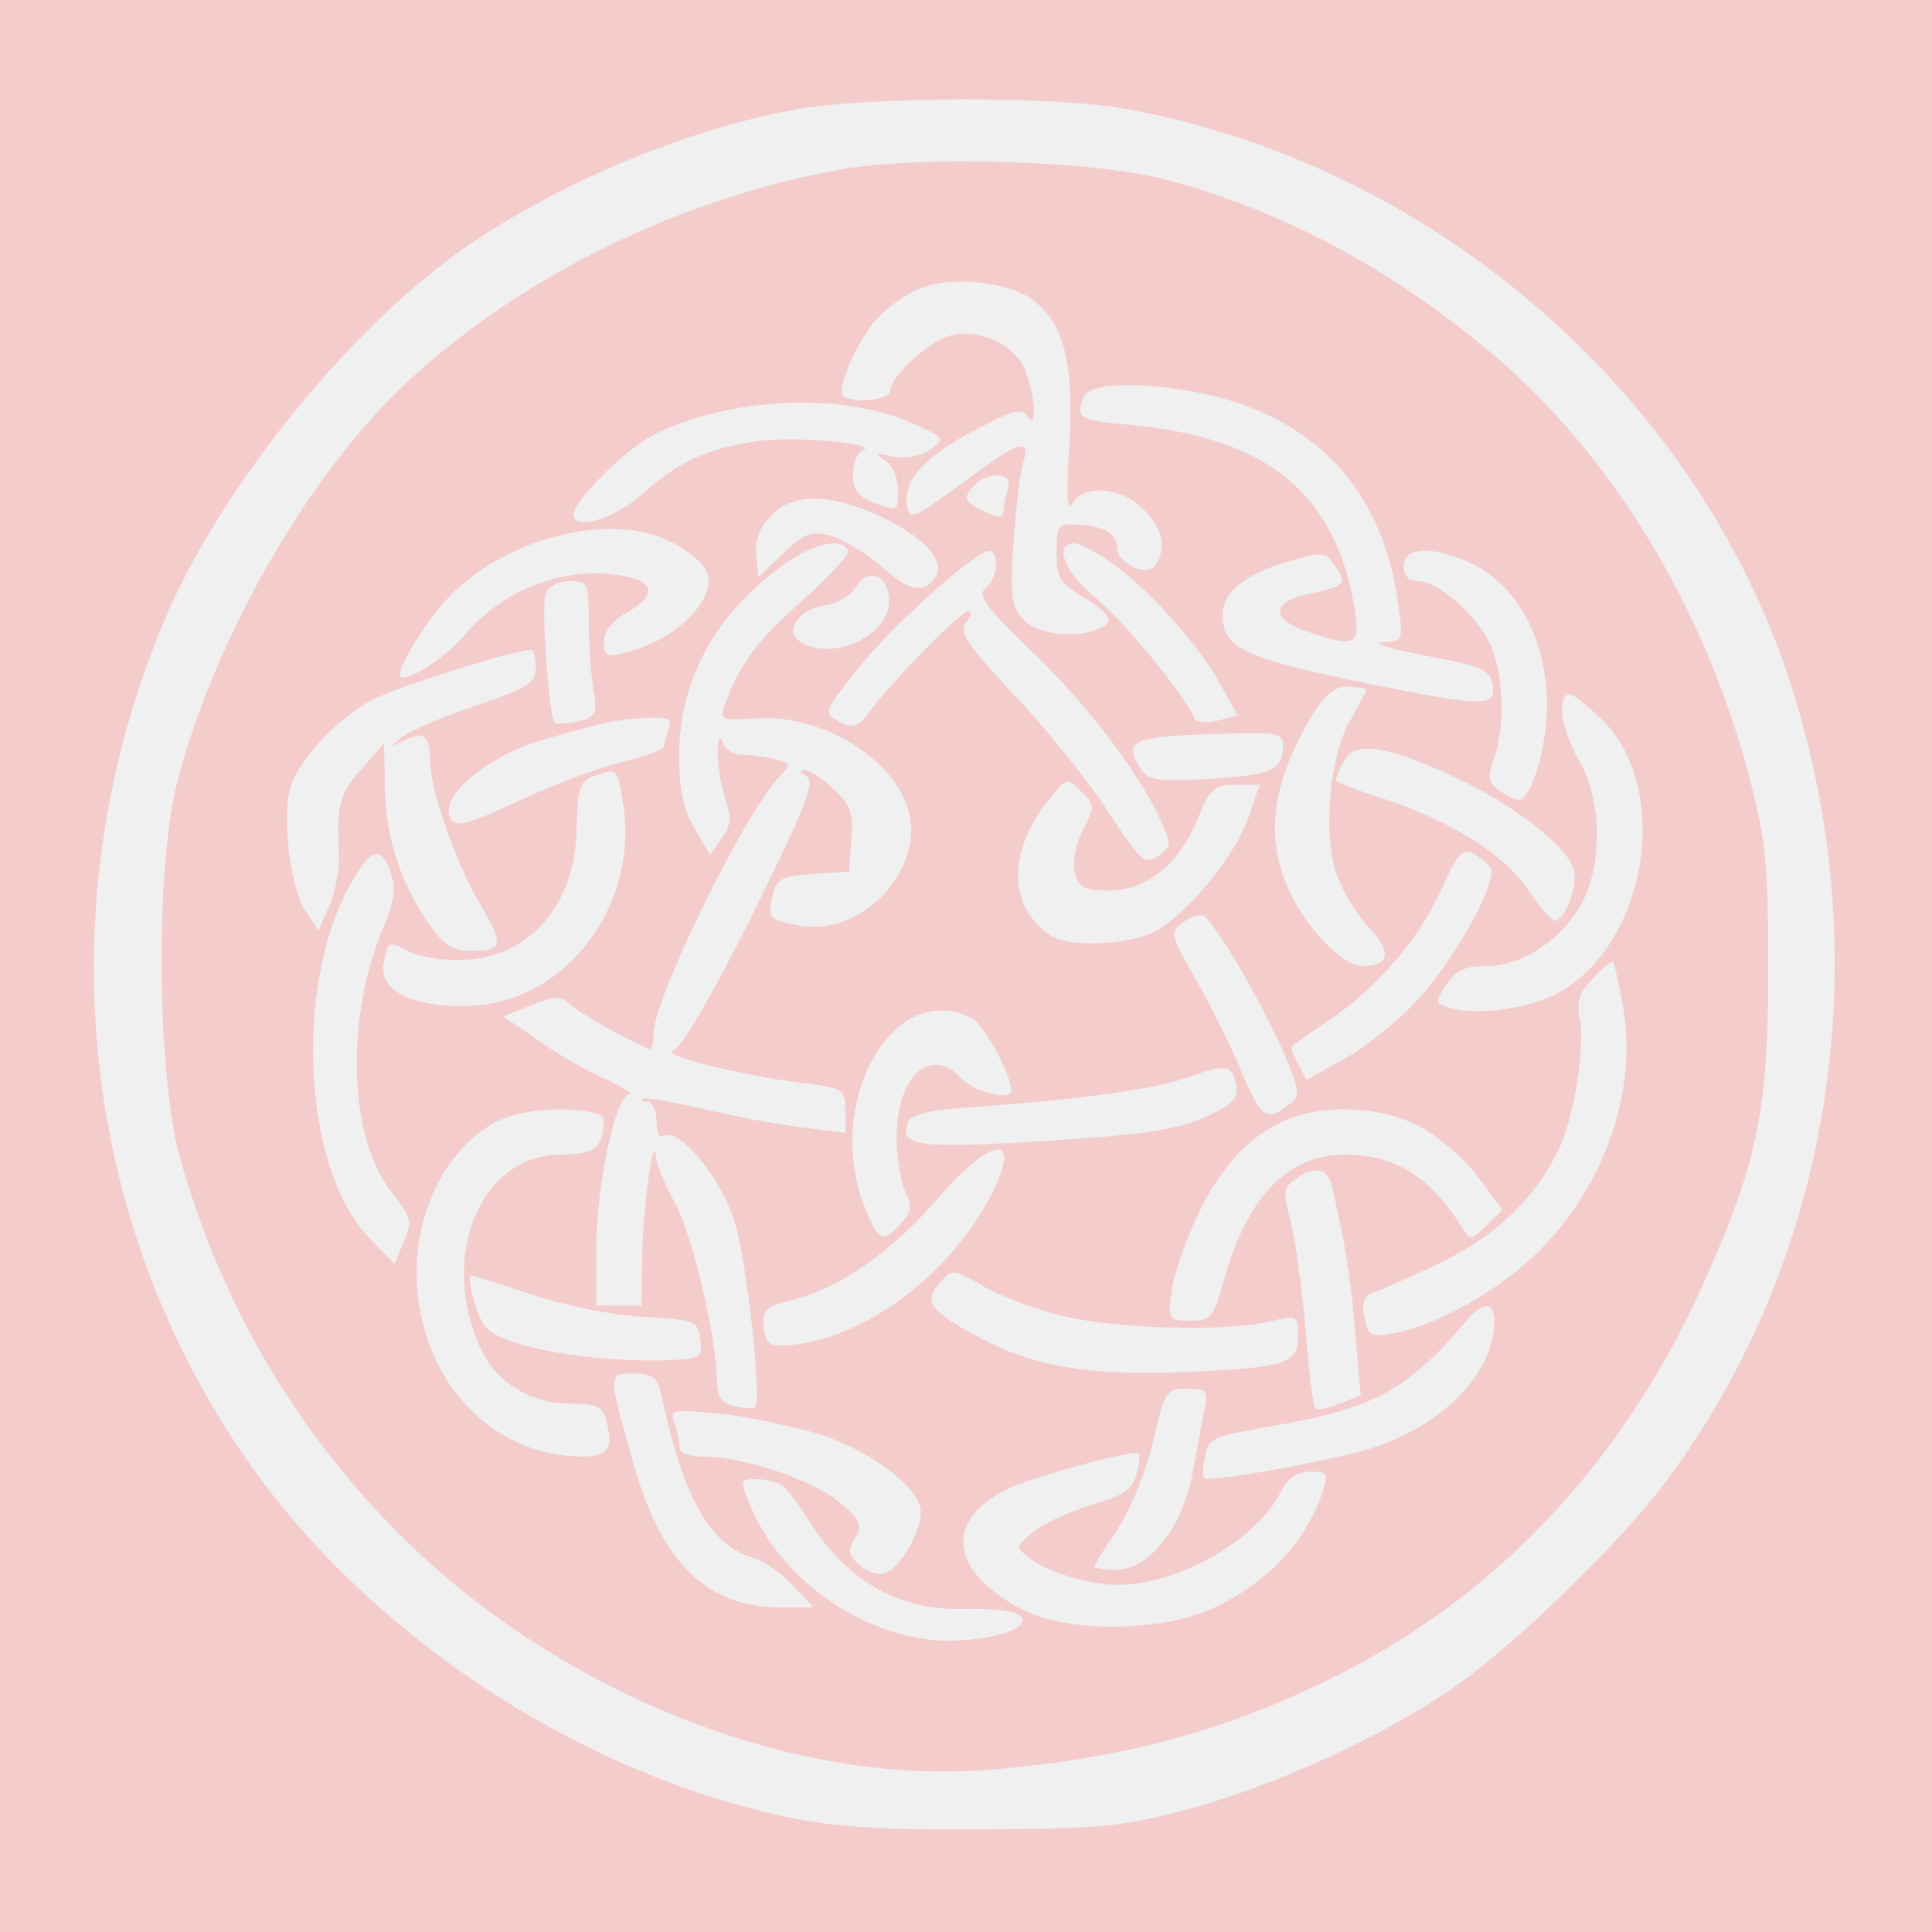
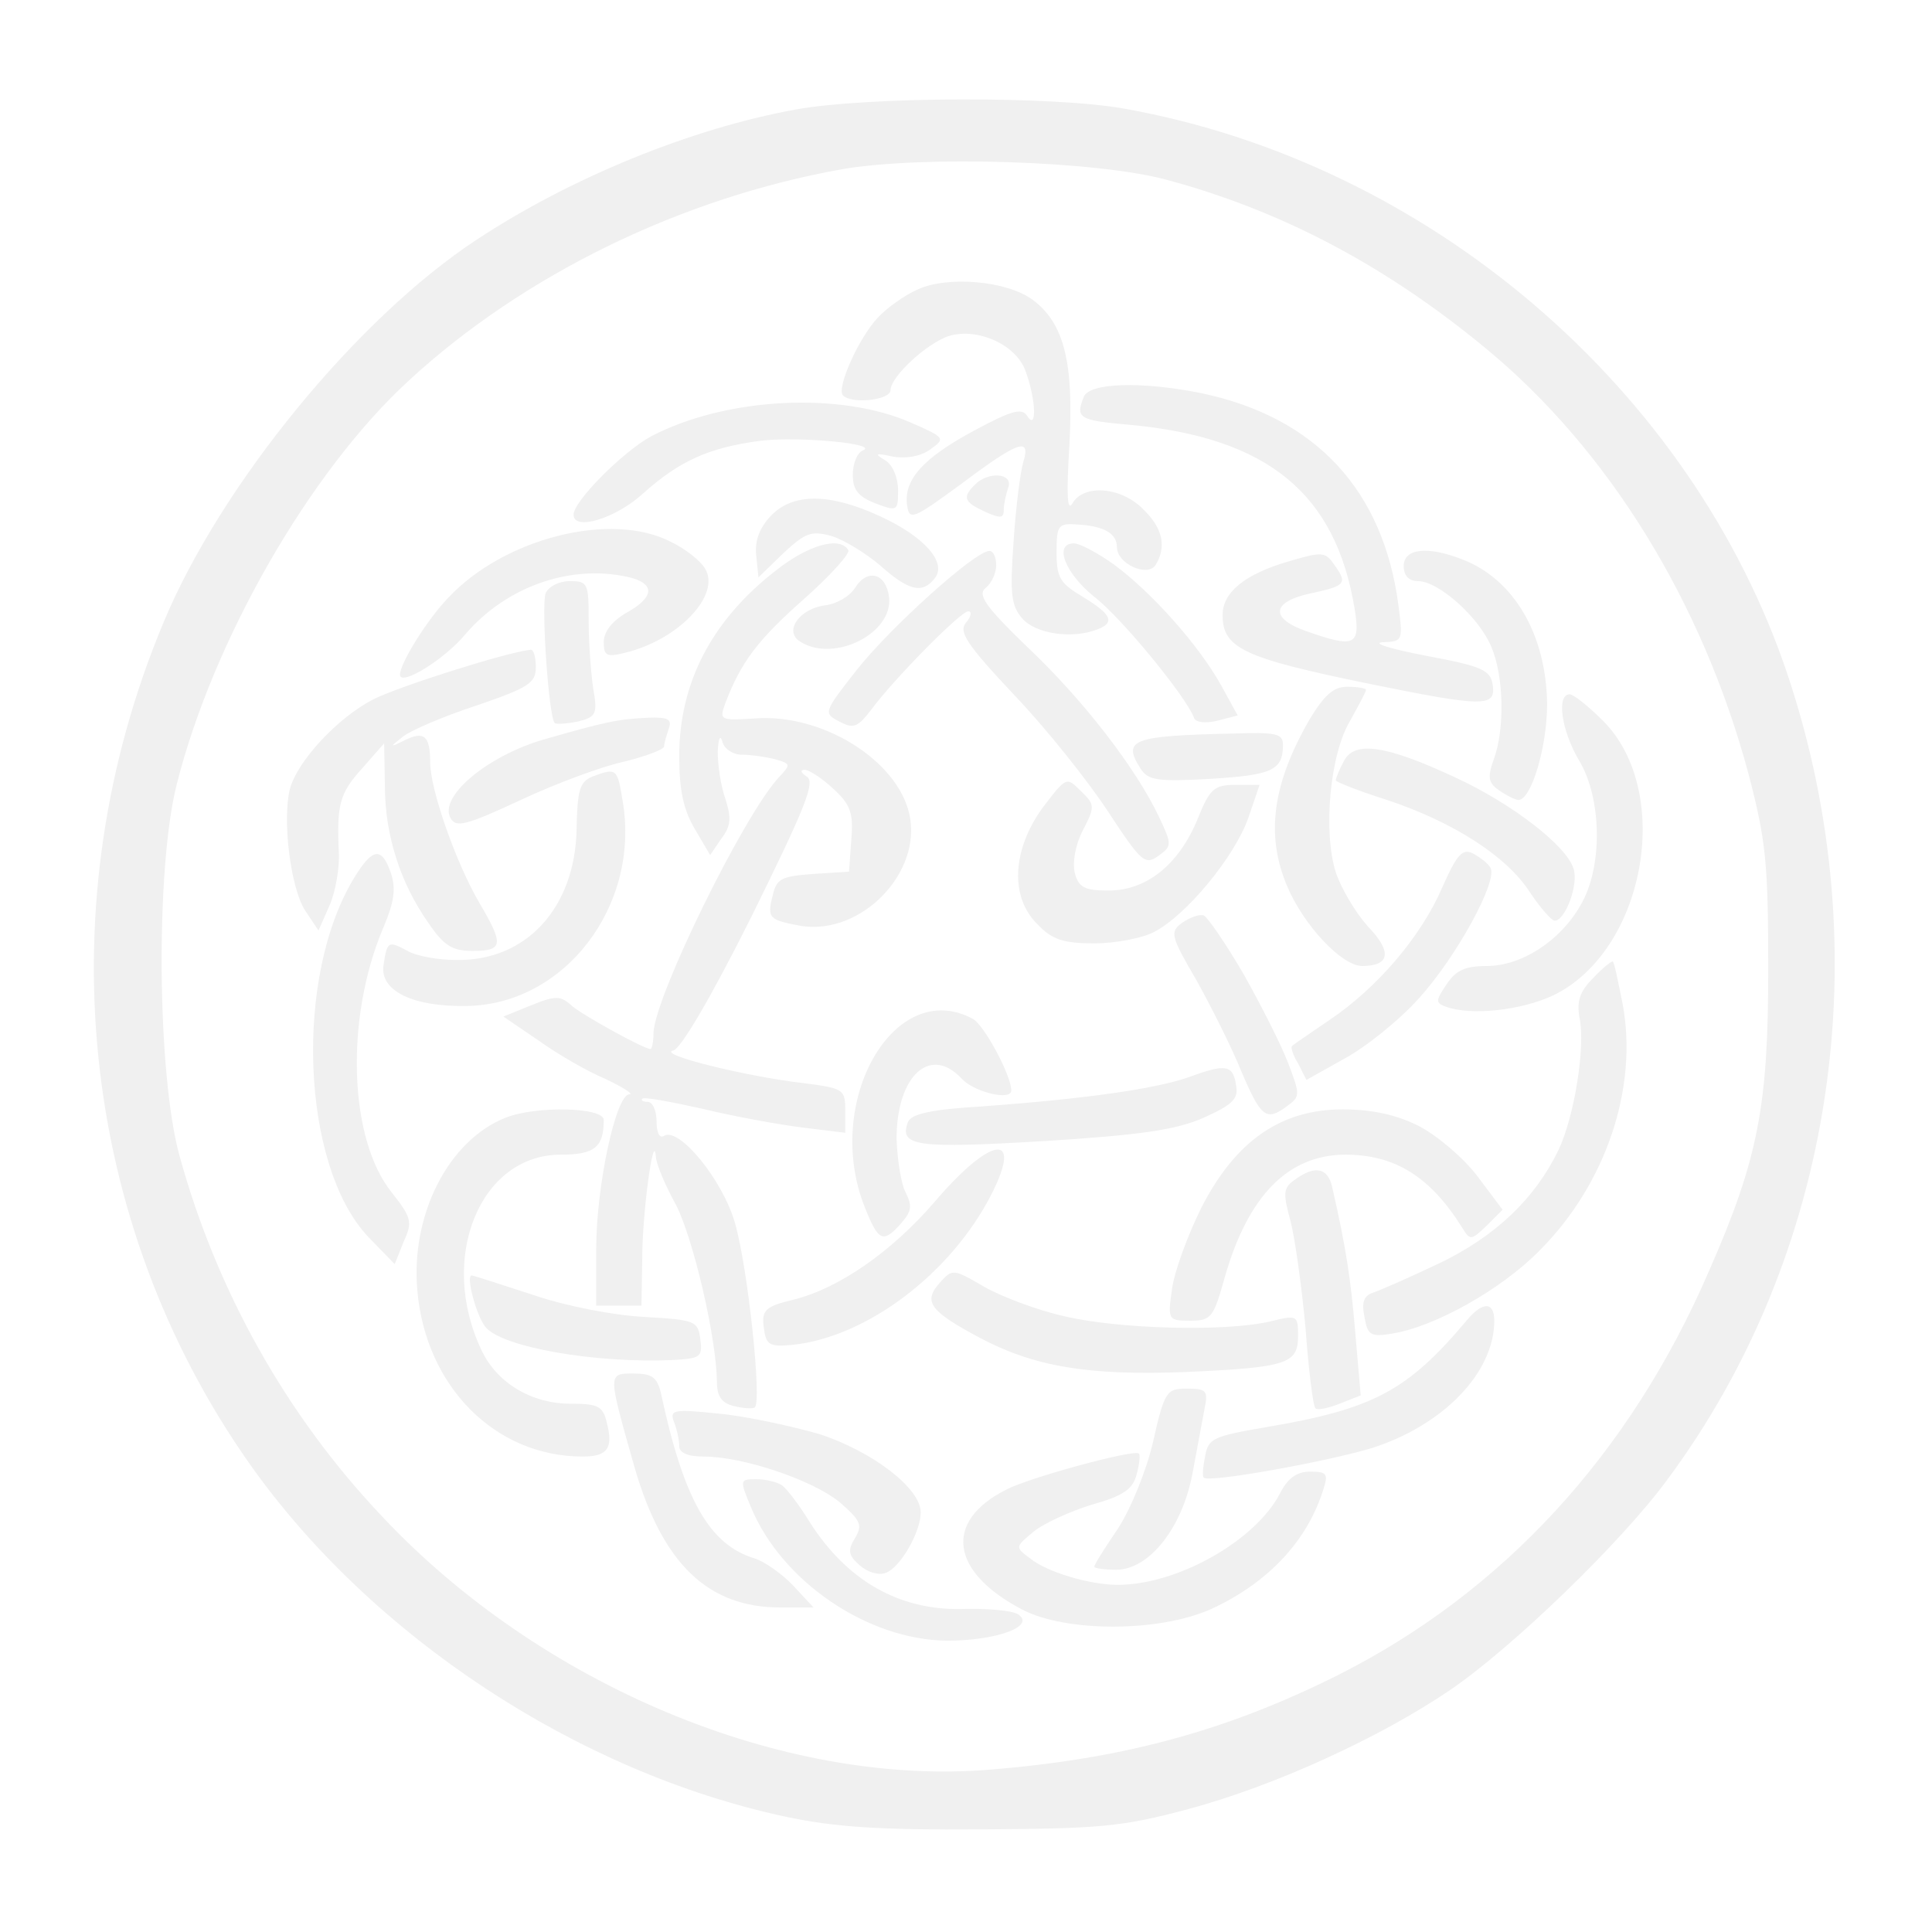
<svg xmlns="http://www.w3.org/2000/svg" version="1.0" width="256pt" height="256pt" viewBox="0 0 256 256" preserveAspectRatio="xMidYMid meet">
-   <g transform="translate(0,256) scale(0.1,-0.1)" fill="#f4cccc" stroke="none">
+   <g transform="translate(0,256) scale(0.1,-0.1)" fill="#ffffff" stroke="none">
    <path d="M0 1280 l0 -1280 1280 0 1280 0 0 1280 0 1280 -1280 0 -1280 0 0 -1280z m1490 1136 c403 -72 752 -371 879 -751 122 -366 62 -767 -160 -1066 -61 -83 -205 -222 -287 -278 -94 -64 -235 -128 -347 -158 -89 -24 -119 -26 -275 -27 -134 -1 -195 3 -260 17 -275 59 -548 239 -709 467 -227 322 -270 744 -114 1116 76 182 256 402 414 506 124 82 285 148 424 173 94 17 341 18 435 1z" />
    <path d="M1117 2336 c-214 -38 -423 -140 -575 -280 -132 -121 -260 -345 -308 -536 -28 -111 -26 -384 4 -492 49 -178 141 -343 268 -477 210 -224 531 -358 804 -336 176 14 314 51 462 125 219 110 388 293 493 537 65 148 78 219 78 398 0 141 -3 171 -26 259 -61 228 -186 431 -349 565 -132 109 -270 182 -423 223 -94 25 -321 32 -428 14z m251 -173 c42 -31 55 -83 49 -193 -4 -65 -3 -89 4 -77 15 26 65 22 94 -8 26 -25 31 -50 16 -74 -11 -16 -51 2 -51 24 0 18 -17 28 -52 30 -26 2 -28 -1 -28 -37 0 -34 5 -41 35 -59 38 -23 43 -34 19 -43 -33 -13 -81 -6 -99 14 -15 17 -17 32 -12 102 3 46 9 93 13 106 10 33 -6 28 -82 -29 -64 -47 -69 -49 -72 -29 -5 34 21 63 88 99 50 27 64 31 71 20 13 -21 12 21 -2 59 -12 35 -63 58 -101 47 -29 -9 -78 -54 -78 -72 0 -13 -51 -19 -63 -7 -9 9 20 75 46 103 12 13 36 30 52 37 40 19 119 12 153 -13z m224 -124 c152 -32 241 -129 261 -281 6 -47 6 -48 -21 -49 -15 -1 11 -9 58 -18 75 -14 85 -19 88 -39 4 -29 -12 -29 -164 2 -166 34 -194 47 -194 91 0 30 29 54 87 71 44 13 49 13 60 -3 19 -26 17 -29 -29 -39 -53 -11 -56 -33 -8 -50 65 -23 73 -20 65 29 -25 153 -115 227 -297 244 -69 6 -73 9 -62 37 7 19 77 21 156 5z m-385 -39 c46 -20 46 -21 25 -36 -13 -9 -32 -12 -49 -9 -23 5 -25 4 -10 -5 10 -6 17 -23 17 -40 0 -27 -1 -28 -30 -17 -23 9 -30 18 -30 38 0 15 6 29 13 32 24 9 -85 19 -135 13 -69 -9 -108 -27 -156 -70 -36 -33 -92 -50 -92 -28 0 18 66 84 103 104 100 52 251 59 344 18z m129 -86 c-3 -9 -6 -22 -6 -30 0 -11 -5 -11 -25 -2 -28 13 -30 19 -13 36 18 18 51 15 44 -4z m-170 -38 c59 -27 90 -62 72 -83 -16 -20 -34 -16 -72 18 -19 16 -48 34 -65 39 -26 7 -34 4 -63 -23 l-33 -32 -3 29 c-2 19 4 36 19 52 29 31 78 31 145 0z m-277 -34 c19 -9 39 -25 45 -35 22 -35 -35 -95 -106 -112 -24 -6 -28 -4 -28 14 0 14 11 28 30 39 36 20 38 37 8 46 -77 20 -165 -9 -221 -74 -28 -34 -87 -70 -87 -54 0 15 36 73 64 102 74 79 216 115 295 74z m235 -11 c3 -4 -24 -34 -59 -65 -61 -54 -83 -83 -104 -138 -8 -22 -7 -23 39 -20 89 7 189 -55 205 -127 17 -77 -63 -160 -143 -148 -43 8 -46 10 -38 41 5 22 12 25 54 28 l47 3 3 42 c3 36 -1 47 -24 68 -15 14 -32 25 -38 25 -6 0 -5 -4 3 -9 12 -7 -3 -43 -73 -185 -54 -108 -94 -176 -104 -178 -22 -5 95 -34 171 -43 55 -7 57 -8 57 -37 l0 -29 -57 7 c-32 4 -92 15 -133 25 -41 9 -77 16 -79 13 -2 -2 1 -4 7 -4 7 0 12 -12 12 -26 0 -15 4 -23 10 -19 20 12 78 -59 94 -116 17 -59 36 -238 26 -244 -4 -2 -16 -1 -28 2 -16 4 -22 13 -22 32 -1 60 -31 188 -54 234 -15 27 -27 56 -27 65 -3 35 -18 -76 -18 -135 l-1 -63 -30 0 -30 0 0 75 c0 83 26 205 44 205 6 0 -8 9 -31 20 -24 10 -64 33 -89 51 l-47 32 37 15 c32 13 39 13 54 -1 14 -12 95 -57 104 -57 2 0 4 10 4 23 4 51 119 286 166 337 16 17 16 18 -5 24 -12 3 -32 6 -44 6 -12 0 -24 8 -26 18 -3 9 -5 3 -6 -14 0 -17 4 -45 10 -62 8 -25 8 -36 -5 -53 l-15 -22 -20 34 c-15 25 -21 51 -21 97 0 97 43 180 128 246 43 34 85 46 96 27z m352 -19 c49 -36 112 -106 142 -160 l22 -40 -27 -7 c-17 -4 -29 -2 -31 4 -9 26 -96 133 -133 161 -38 31 -53 70 -26 70 8 0 32 -13 53 -28z m-156 -1 c0 -10 -6 -24 -14 -30 -11 -9 -1 -24 56 -79 74 -70 144 -161 174 -225 17 -36 17 -38 -1 -51 -18 -13 -23 -8 -67 59 -27 41 -82 110 -124 154 -64 68 -74 84 -64 96 7 8 8 15 3 15 -10 0 -99 -90 -129 -131 -18 -23 -23 -25 -42 -15 -21 11 -21 12 23 68 44 56 157 158 176 158 5 0 9 -8 9 -19z m617 8 c69 -26 112 -100 113 -192 0 -57 -21 -127 -38 -127 -4 0 -16 6 -26 13 -14 10 -15 17 -7 40 15 39 14 111 -3 150 -16 39 -70 87 -97 87 -12 0 -19 7 -19 20 0 23 31 27 77 9z m-759 -50 c6 -48 -73 -88 -118 -59 -22 14 0 44 34 48 15 2 32 12 39 23 16 26 41 20 45 -12z m-398 -31 c0 -29 3 -70 6 -90 6 -34 4 -38 -20 -44 -15 -3 -29 -4 -31 -2 -8 8 -18 156 -12 172 4 9 18 16 32 16 24 0 25 -3 25 -52z m-70 -62 c0 -21 -9 -27 -79 -51 -43 -14 -87 -33 -97 -41 -18 -14 -18 -15 2 -5 26 13 34 6 34 -29 0 -36 34 -133 65 -186 33 -56 32 -64 -9 -64 -27 0 -38 7 -59 38 -37 53 -57 116 -57 181 l-1 56 -29 -33 c-30 -33 -34 -48 -31 -112 1 -19 -4 -50 -12 -69 l-15 -34 -18 27 c-19 30 -30 119 -20 160 9 36 62 94 110 119 33 17 178 63 209 66 4 1 7 -10 7 -23z m1100 -30 c0 -3 -10 -21 -21 -41 -27 -45 -36 -147 -19 -201 7 -21 26 -53 42 -71 33 -34 30 -53 -7 -53 -27 0 -78 54 -100 107 -28 67 -19 135 31 221 19 31 31 42 49 42 14 0 25 -2 25 -4z m314 -41 c94 -94 56 -305 -66 -364 -43 -20 -109 -27 -142 -15 -14 5 -14 8 1 30 12 18 24 24 53 24 46 0 97 33 124 80 30 50 29 142 -2 193 -23 39 -30 87 -12 87 5 0 25 -16 44 -35z m-1238 -11 c-3 -9 -6 -19 -6 -23 0 -4 -24 -13 -52 -20 -29 -6 -91 -29 -138 -51 -73 -34 -86 -37 -93 -24 -16 28 48 82 123 104 84 24 98 27 139 29 26 1 32 -2 27 -15z m814 -21 c0 -34 -15 -40 -96 -45 -71 -4 -83 -2 -93 14 -24 38 -11 43 122 46 58 2 67 0 67 -15z m228 -43 c76 -35 148 -91 157 -121 7 -21 -11 -69 -25 -69 -4 0 -19 17 -33 38 -31 48 -102 93 -189 122 -38 12 -68 24 -68 26 0 3 5 15 11 26 14 27 57 20 147 -22z m-1103 -31 c24 -139 -77 -271 -208 -272 -70 -1 -113 20 -109 53 5 33 6 34 32 20 12 -7 41 -12 64 -12 93 -2 158 69 160 173 1 52 4 63 21 70 32 12 33 11 40 -32z m610 -39 c-10 -19 -14 -42 -11 -56 5 -20 13 -24 45 -24 50 0 93 34 118 95 16 40 22 45 50 45 l32 0 -15 -44 c-18 -51 -82 -129 -125 -151 -15 -8 -51 -15 -79 -15 -41 0 -56 5 -75 25 -37 36 -34 98 6 154 32 42 32 42 51 23 19 -18 19 -21 3 -52z m540 -50 c10 -17 -45 -118 -95 -173 -26 -29 -71 -65 -99 -80 l-50 -28 -11 22 c-7 11 -10 22 -8 23 2 2 24 17 49 34 64 43 122 111 150 176 20 45 27 52 41 45 9 -5 20 -13 23 -19z m-1457 -7 c7 -21 4 -39 -10 -72 -51 -120 -46 -280 11 -351 26 -33 28 -39 16 -65 l-12 -30 -35 36 c-89 94 -99 346 -18 477 24 39 36 40 48 5z m1130 -134 c23 -41 50 -94 59 -118 16 -42 16 -44 -2 -57 -27 -20 -34 -15 -60 46 -12 30 -39 84 -59 120 -35 60 -36 65 -20 77 10 7 23 12 29 10 5 -2 29 -37 53 -78z m502 -39 c21 -111 -22 -239 -110 -327 -51 -52 -139 -101 -195 -110 -29 -5 -33 -2 -37 22 -4 19 -1 28 11 32 9 3 48 20 88 39 75 36 127 86 158 150 21 44 36 137 28 175 -4 22 0 35 18 53 13 14 25 23 26 22 2 -1 7 -26 13 -56z m-861 -20 c15 -8 51 -75 51 -95 0 -14 -49 -2 -65 15 -42 46 -87 5 -87 -79 1 -28 6 -60 12 -71 9 -18 8 -25 -6 -41 -24 -27 -30 -24 -48 21 -56 140 39 306 143 250z m349 -89 c3 -17 -5 -25 -43 -42 -36 -16 -83 -23 -212 -31 -168 -10 -192 -7 -180 25 4 11 31 17 99 21 136 10 229 23 274 39 49 18 58 16 62 -12z m-838 -45 c0 -36 -12 -46 -57 -46 -107 0 -163 -137 -105 -259 20 -43 66 -71 118 -71 36 0 43 -3 48 -25 9 -34 1 -45 -32 -45 -116 0 -208 93 -219 220 -9 100 41 199 117 229 40 16 130 14 130 -3z m1080 -8 c25 -13 60 -43 78 -67 l33 -44 -21 -21 c-21 -20 -22 -20 -33 -2 -42 67 -89 96 -154 96 -76 0 -129 -54 -160 -162 -15 -54 -18 -58 -46 -58 -29 0 -30 1 -24 42 3 23 21 72 39 108 45 88 105 130 187 130 39 0 71 -7 101 -22z m-566 -90 c-54 -106 -166 -190 -264 -200 -31 -3 -35 0 -38 23 -3 23 2 28 40 37 60 15 130 64 186 129 75 88 118 94 76 11z m451 10 c19 -83 25 -124 31 -196 l7 -81 -28 -11 c-15 -6 -30 -9 -32 -6 -3 2 -9 50 -13 105 -5 55 -14 120 -20 143 -10 37 -10 44 6 55 26 19 43 16 49 -9z m-355 -172 c71 -17 213 -21 273 -7 36 9 37 8 37 -19 0 -37 -14 -42 -149 -48 -129 -5 -201 7 -274 46 -65 35 -74 47 -52 72 17 19 18 19 59 -5 23 -13 70 -31 106 -39z m-703 28 c44 -15 107 -27 147 -29 67 -4 71 -5 74 -30 3 -23 0 -25 -35 -27 -104 -5 -229 17 -250 44 -12 15 -26 68 -18 68 2 0 39 -12 82 -26z m1273 -34 c0 -69 -68 -139 -163 -169 -60 -18 -215 -46 -222 -39 -2 2 -1 15 2 29 4 23 11 26 81 38 142 24 187 48 266 142 21 25 36 24 36 -1z m-1104 -97 c30 -140 64 -200 124 -218 13 -4 37 -21 51 -36 l27 -29 -44 0 c-96 0 -156 58 -193 185 -36 127 -36 125 -1 125 24 0 31 -5 36 -27z m720 -20 c-3 -16 -10 -54 -16 -86 -14 -73 -58 -127 -101 -127 -16 0 -29 2 -29 4 0 3 14 25 31 50 17 26 38 77 47 116 15 67 18 70 45 70 26 0 28 -3 23 -27z m-511 -33 c71 -23 135 -72 135 -104 0 -26 -27 -73 -46 -80 -10 -4 -25 1 -35 10 -15 13 -16 20 -6 36 10 17 8 23 -21 48 -36 29 -127 60 -180 60 -21 0 -32 5 -32 14 0 8 -3 22 -7 32 -6 16 0 17 58 11 35 -3 95 -16 134 -27z m421 -54 c-5 -19 -17 -28 -60 -40 -29 -9 -64 -25 -77 -36 -24 -20 -24 -20 -4 -35 22 -18 79 -35 116 -35 79 0 182 58 215 121 10 20 22 29 40 29 22 0 24 -3 18 -22 -21 -69 -73 -125 -149 -160 -69 -31 -192 -31 -250 -1 -96 50 -105 117 -22 159 30 16 170 54 176 48 2 -1 1 -14 -3 -28z m-470 -14 c6 -4 23 -26 37 -49 49 -77 118 -117 202 -115 33 1 66 -2 74 -7 24 -16 -29 -35 -94 -35 -105 1 -219 78 -260 177 -15 36 -15 37 7 37 13 0 28 -4 34 -8z" />
  </g>
</svg>
